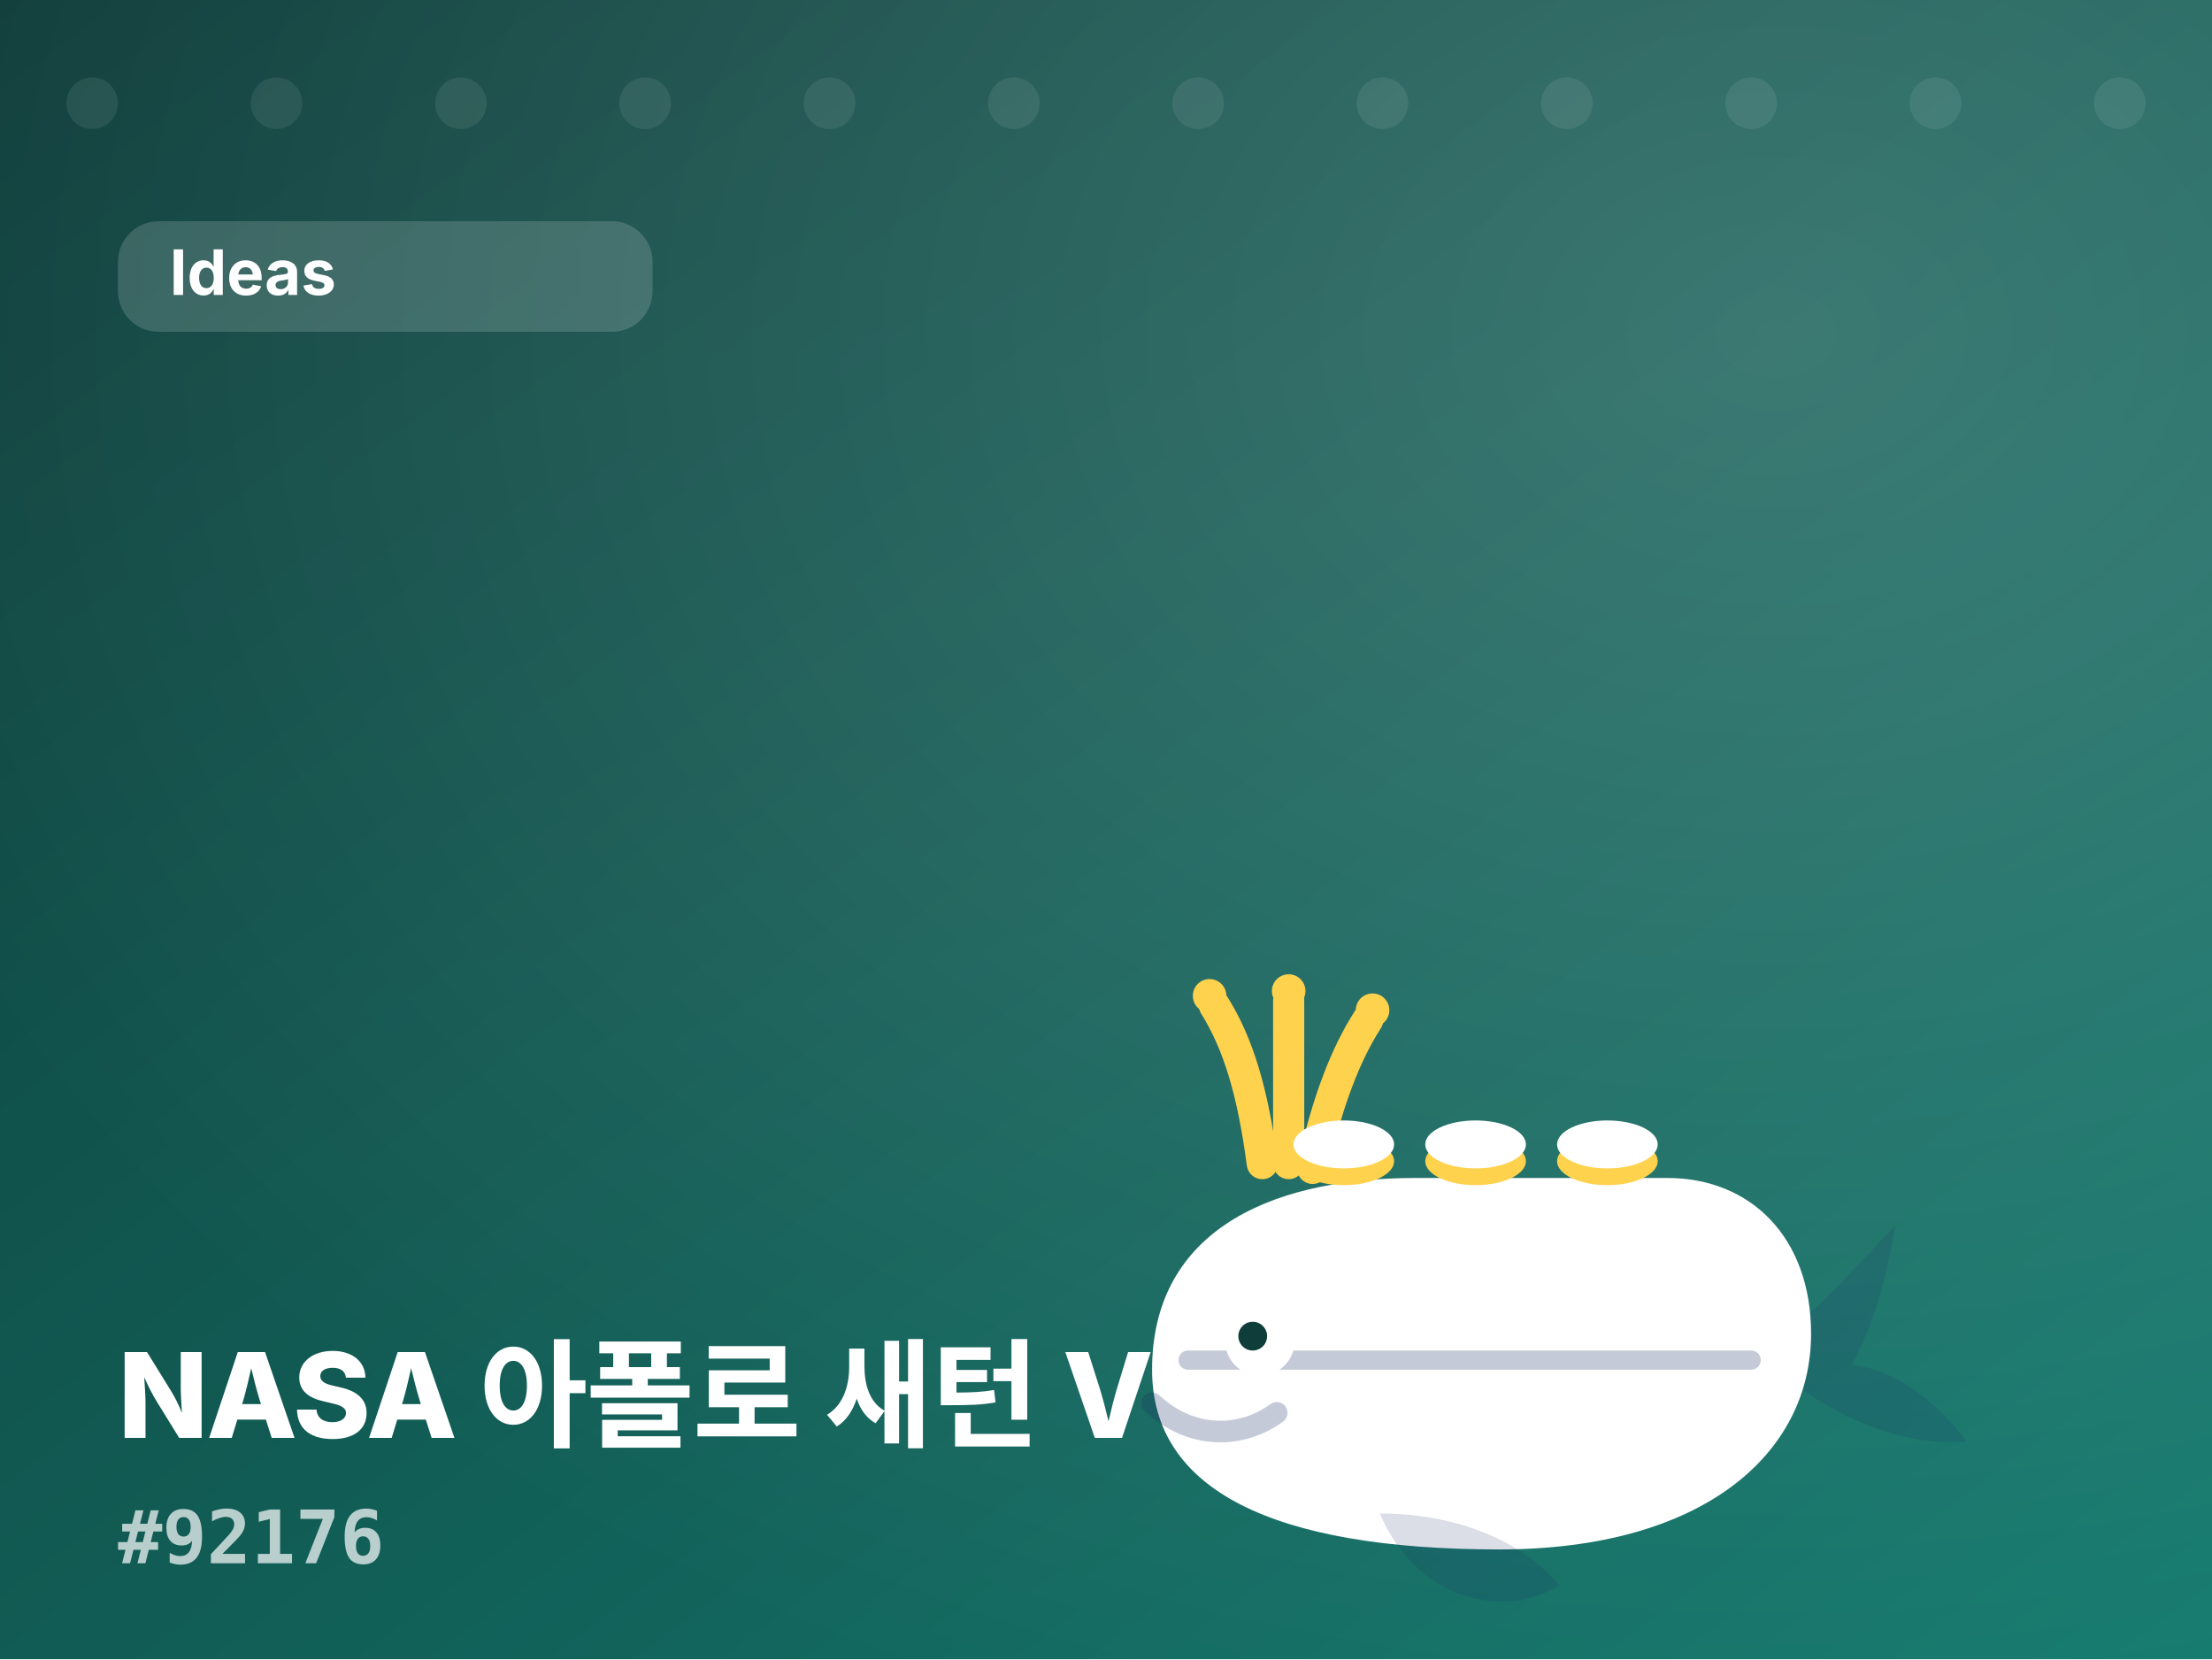
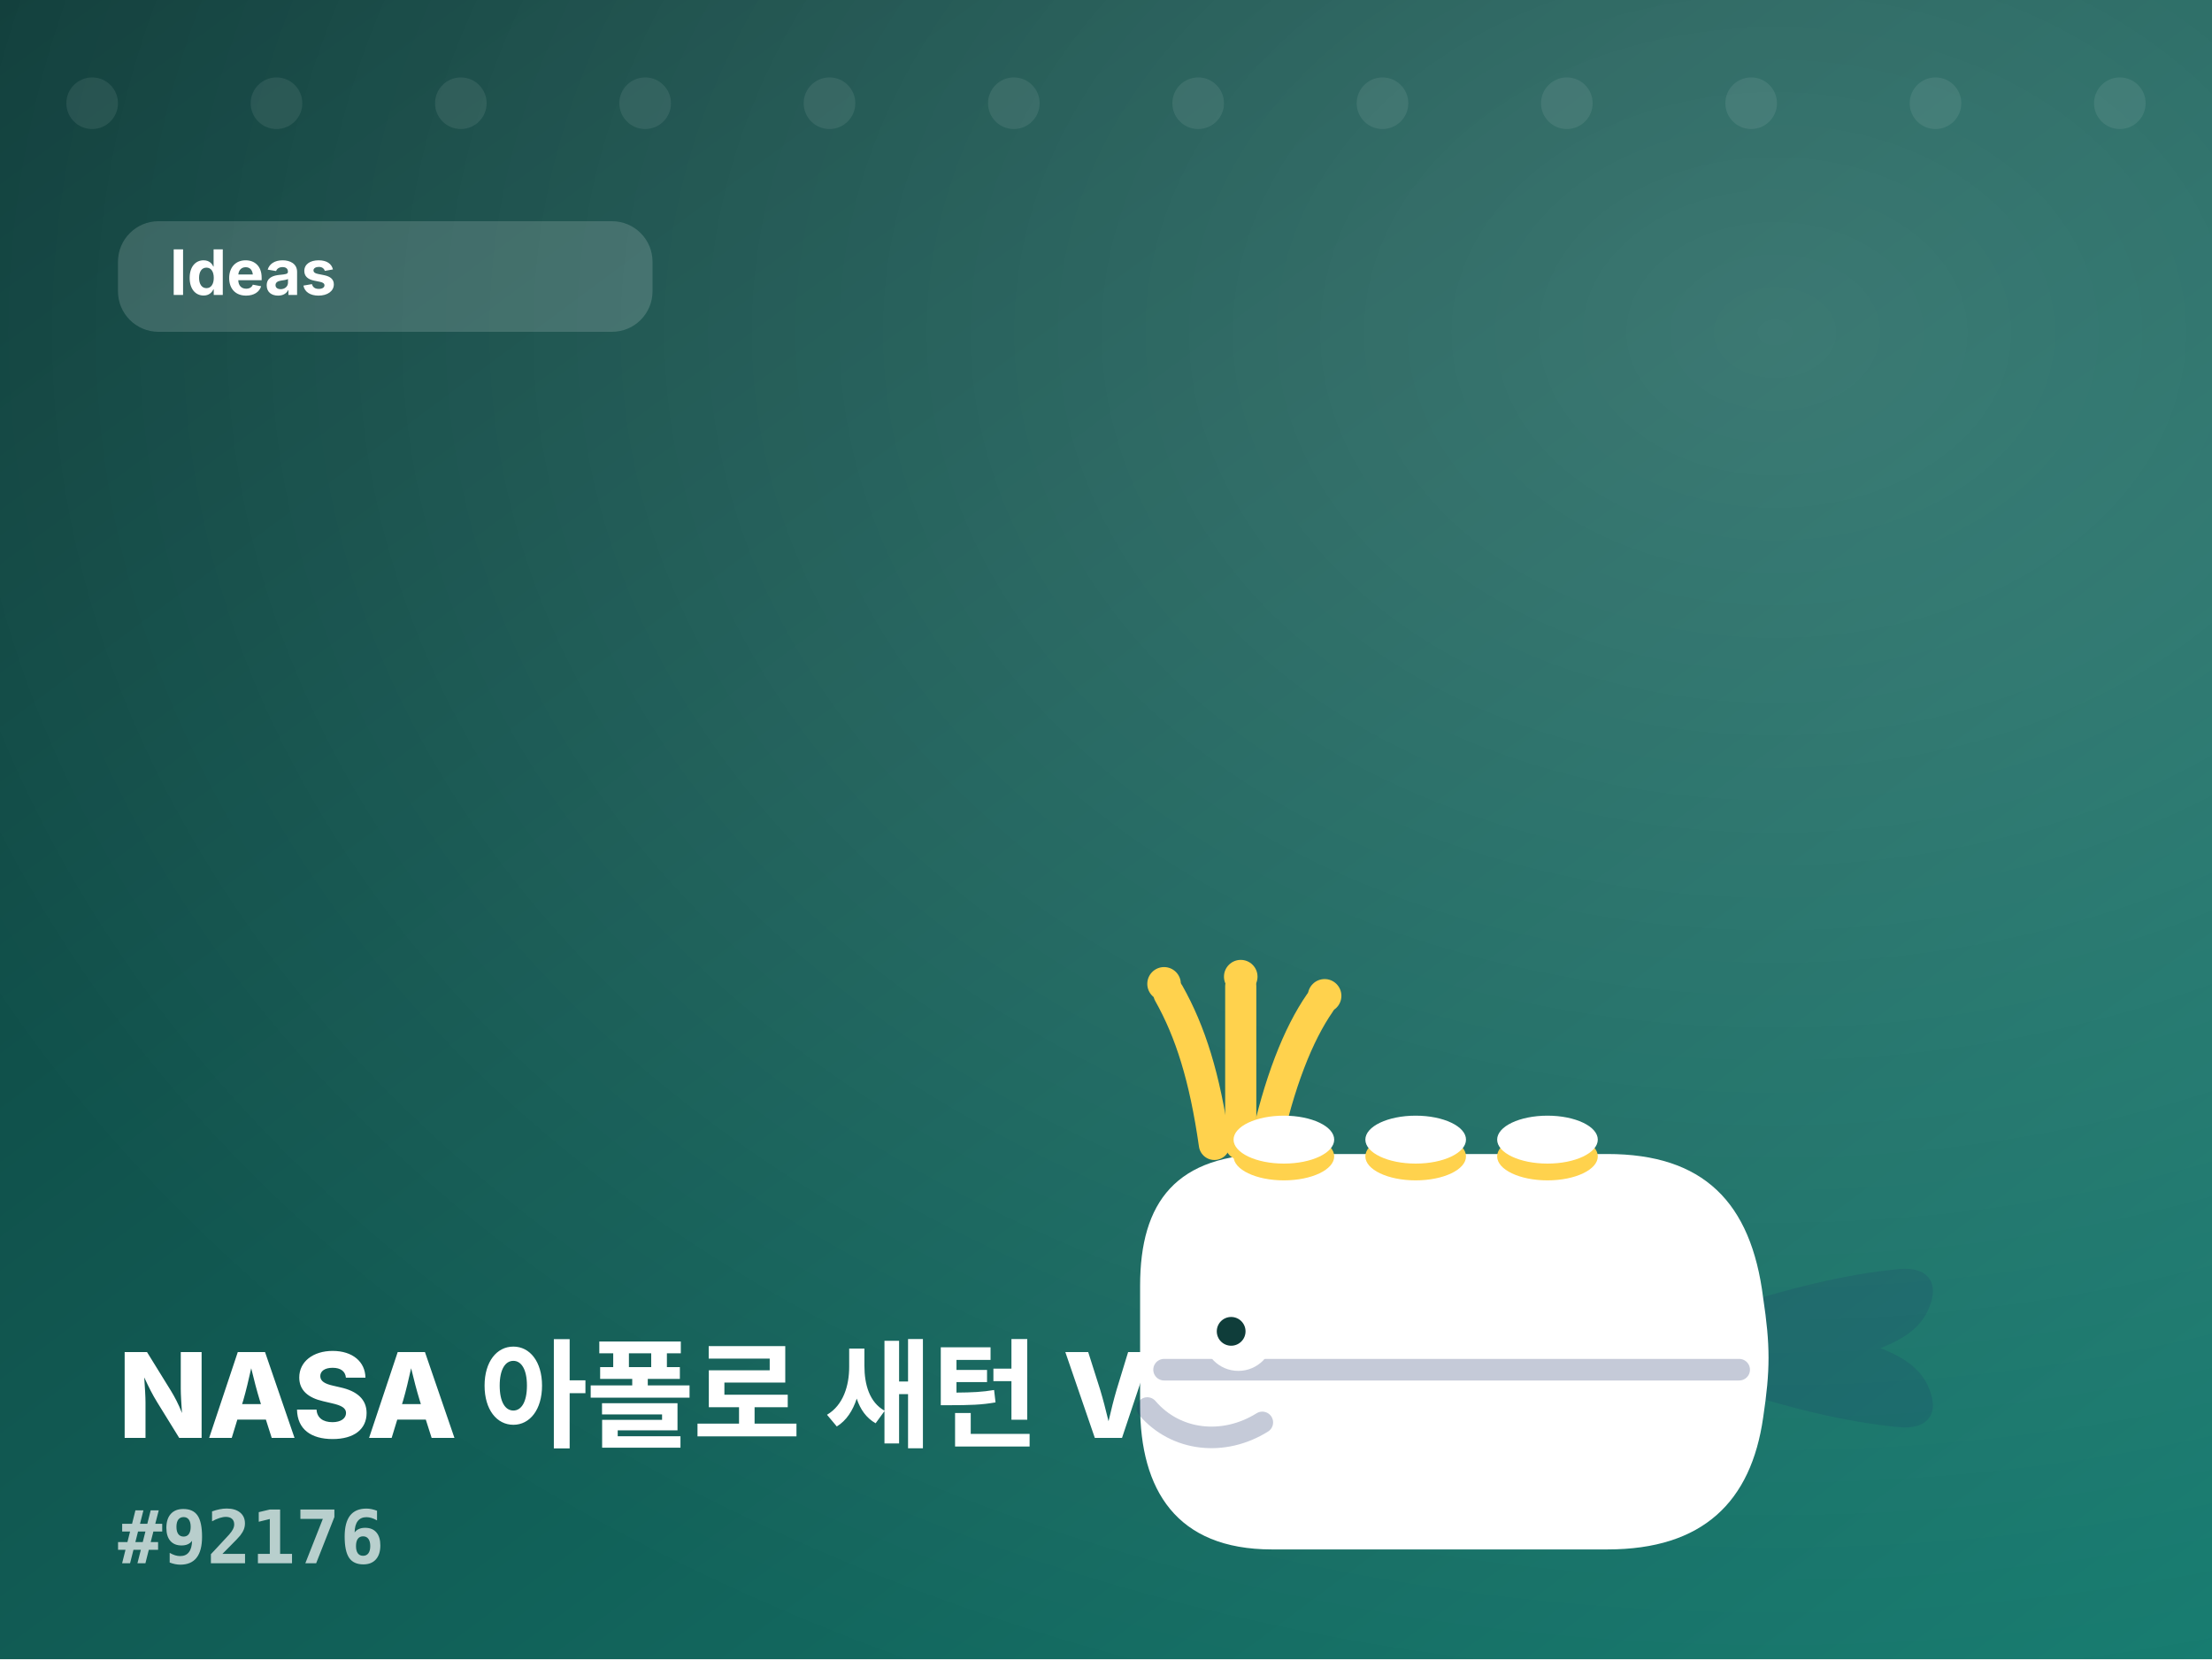
<svg xmlns="http://www.w3.org/2000/svg" viewBox="0 0 1200 900" width="1200" height="900" role="img" aria-label="NASA 아폴로 새턴 V">
  <defs>
    <linearGradient id="bg" x1="0" y1="0" x2="1" y2="1">
      <stop offset="0" stop-color="#0f3d3a" />
      <stop offset="1" stop-color="#137a6e" />
    </linearGradient>
    <radialGradient id="glow" cx="0.8" cy="0.2" r="0.9">
      <stop offset="0" stop-color="#ffffff" stop-opacity="0.18" />
      <stop offset="1" stop-color="#ffffff" stop-opacity="0" />
    </radialGradient>
  </defs>
  <rect width="1200" height="900" fill="url(#bg)" />
  <rect width="1200" height="900" fill="url(#glow)" />
  <circle cx="50" cy="56" r="14" fill="#ffffff" opacity="0.08" />
  <circle cx="150" cy="56" r="14" fill="#ffffff" opacity="0.08" />
  <circle cx="250" cy="56" r="14" fill="#ffffff" opacity="0.08" />
  <circle cx="350" cy="56" r="14" fill="#ffffff" opacity="0.08" />
  <circle cx="450" cy="56" r="14" fill="#ffffff" opacity="0.08" />
  <circle cx="550" cy="56" r="14" fill="#ffffff" opacity="0.08" />
  <circle cx="650" cy="56" r="14" fill="#ffffff" opacity="0.08" />
  <circle cx="750" cy="56" r="14" fill="#ffffff" opacity="0.08" />
  <circle cx="850" cy="56" r="14" fill="#ffffff" opacity="0.08" />
  <circle cx="950" cy="56" r="14" fill="#ffffff" opacity="0.08" />
  <circle cx="1050" cy="56" r="14" fill="#ffffff" opacity="0.08" />
  <circle cx="1150" cy="56" r="14" fill="#ffffff" opacity="0.08" />
  <g transform="translate(560 470) scale(13)">
-     <path d="M30 20.5C32.5 19 34.5 16.5 36 15C35.6 17.5 35 19.3 34.2 20.8C36 21 37.6 22.2 39 24C36.5 24.2 34 23.2 31.8 21.6C31.2 22 30.6 22.2 30 22Z" fill="rgba(27,47,102,0.16)" />
-     <path d="M5 21C5 15.5 9.5 13 16 13L26.5 13C30 13 32.5 15.5 32.5 19.5C32.5 24.5 28 28.5 19.5 28.5C10 28.5 5 26 5 21Z" fill="#ffffff" />
-     <path d="M14.5 27C16 30.5 19.5 31.5 22 30C20.3 28 17.5 27 14.5 27Z" fill="rgba(27,47,102,0.16)" />
-     <path d="M6.5 20.6H30" stroke="rgba(27,47,102,0.25)" stroke-width="0.8" stroke-linecap="round" />
-     <path d="M5 22.4C6.6 23.9 8.7 23.9 10.2 22.8" stroke="rgba(27,47,102,0.25)" stroke-width="0.9" stroke-linecap="round" fill="none" />
+     <path d="M28.5 18.6C31.5 17.6 34 17 36.2 16.8C37.3 16.7 37.8 17.3 37.5 18.2C37.2 19.2 36.4 19.7 35.4 20.1C36.4 20.5 37.2 21 37.5 22C37.8 22.9 37.3 23.5 36.2 23.4C34 23.2 31.5 22.6 28.5 21.6Z" fill="rgba(27,47,102,0.16)" />
+     <path d="M10 12H24C28 12 30 14 30.5 18C30.8 20 30.8 21 30.5 23C30 26.5 28 28.5 24 28.5H10C6 28.5 4.5 26 4.5 22.5V17.5C4.5 14 6 12 10 12Z" fill="#ffffff" />
+     <path d="M5.5 21H29.5" stroke="rgba(27,47,102,0.25)" stroke-width="0.9" stroke-linecap="round" />
+     <path d="M4.8 22.6C6 24 8 24.2 9.6 23.2" stroke="rgba(27,47,102,0.25)" stroke-width="0.9" stroke-linecap="round" fill="none" />
    <g stroke="#ffd24d" stroke-width="1.3" stroke-linecap="round" fill="none">
-       <path d="M9.6 12.4C9.2 9.4 8.6 7.4 7.6 5.8" />
-       <path d="M10.7 12.4C10.7 9.6 10.7 7.4 10.7 5.6" />
-       <path d="M11.7 12.6C12.3 9.8 13.1 7.8 14 6.4" />
+       <path d="M7.6 11.6C7.2 8.8 6.6 6.9 5.7 5.3" />
+       <path d="M8.7 11.6C8.7 9 8.7 6.8 8.7 5" />
+       <path d="M9.7 11.8C10.3 9 11.1 7 12 5.7" />
    </g>
-     <circle cx="7.4" cy="5.4" r="0.7" fill="#ffd24d" />
-     <circle cx="10.7" cy="5.2" r="0.7" fill="#ffd24d" />
-     <circle cx="14.2" cy="6" r="0.7" fill="#ffd24d" />
-     <ellipse cx="13" cy="12.3" rx="2.1" ry="1" fill="#ffd24d" />
-     <ellipse cx="13" cy="11.6" rx="2.1" ry="1" fill="#ffffff" />
-     <ellipse cx="18.5" cy="12.3" rx="2.1" ry="1" fill="#ffd24d" />
-     <ellipse cx="18.5" cy="11.6" rx="2.1" ry="1" fill="#ffffff" />
-     <ellipse cx="24" cy="12.3" rx="2.1" ry="1" fill="#ffd24d" />
-     <ellipse cx="24" cy="11.6" rx="2.1" ry="1" fill="#ffffff" />
-     <circle cx="9.5" cy="19.8" r="1.45" fill="#ffffff" />
-     <circle cx="9.2" cy="19.6" r="0.6" fill="#0f3d3a" />
+     <circle cx="5.5" cy="4.9" r="0.7" fill="#ffd24d" />
+     <circle cx="8.7" cy="4.6" r="0.7" fill="#ffd24d" />
+     <circle cx="12.2" cy="5.4" r="0.7" fill="#ffd24d" />
+     <ellipse cx="10.5" cy="12.1" rx="2.1" ry="1" fill="#ffd24d" />
+     <ellipse cx="10.5" cy="11.4" rx="2.1" ry="1" fill="#ffffff" />
+     <ellipse cx="16" cy="12.1" rx="2.1" ry="1" fill="#ffd24d" />
+     <ellipse cx="16" cy="11.4" rx="2.1" ry="1" fill="#ffffff" />
+     <ellipse cx="21.5" cy="12.1" rx="2.1" ry="1" fill="#ffd24d" />
+     <ellipse cx="21.5" cy="11.4" rx="2.1" ry="1" fill="#ffffff" />
+     <circle cx="8.6" cy="19.6" r="1.45" fill="#ffffff" />
+     <circle cx="8.3" cy="19.4" r="0.6" fill="#0f3d3a" />
  </g>
  <g font-family="-apple-system, 'Apple SD Gothic Neo', 'Noto Sans KR', sans-serif">
    <rect x="64" y="120" rx="22" ry="22" width="290" height="60" fill="#ffffff" opacity="0.16" />
    <text x="92" y="160" font-size="34" font-weight="700" fill="#ffffff">Ideas</text>
    <text x="64" y="780" font-size="64" font-weight="800" fill="#ffffff" letter-spacing="-1">NASA 아폴로 새턴 V</text>
    <text x="64" y="848" font-size="40" font-weight="700" fill="#ffffff" opacity="0.7" font-family="'SF Mono', ui-monospace, monospace">#92176</text>
  </g>
</svg>
